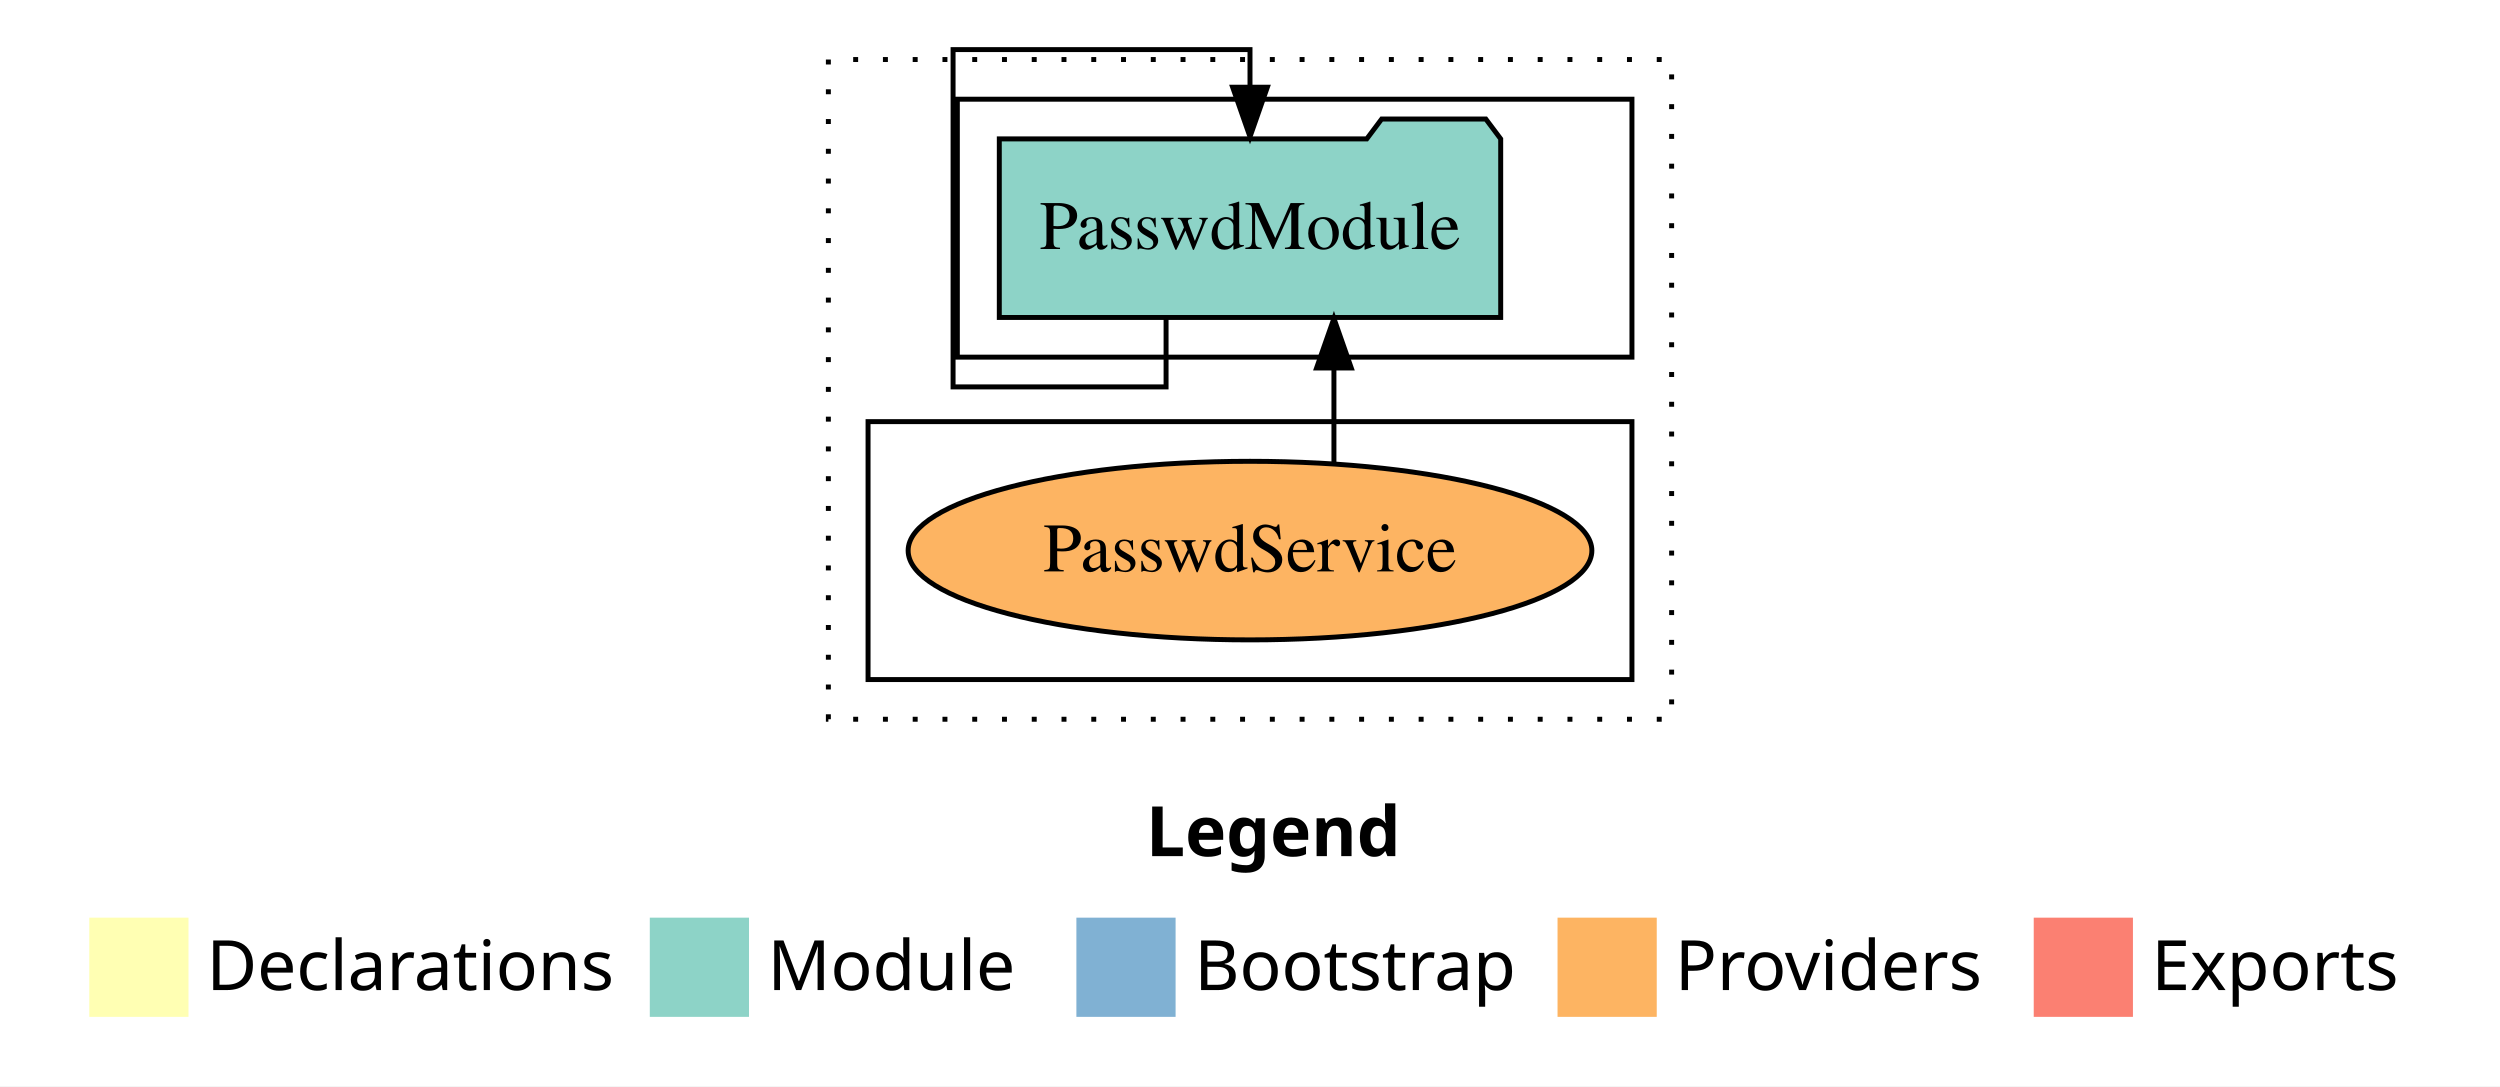
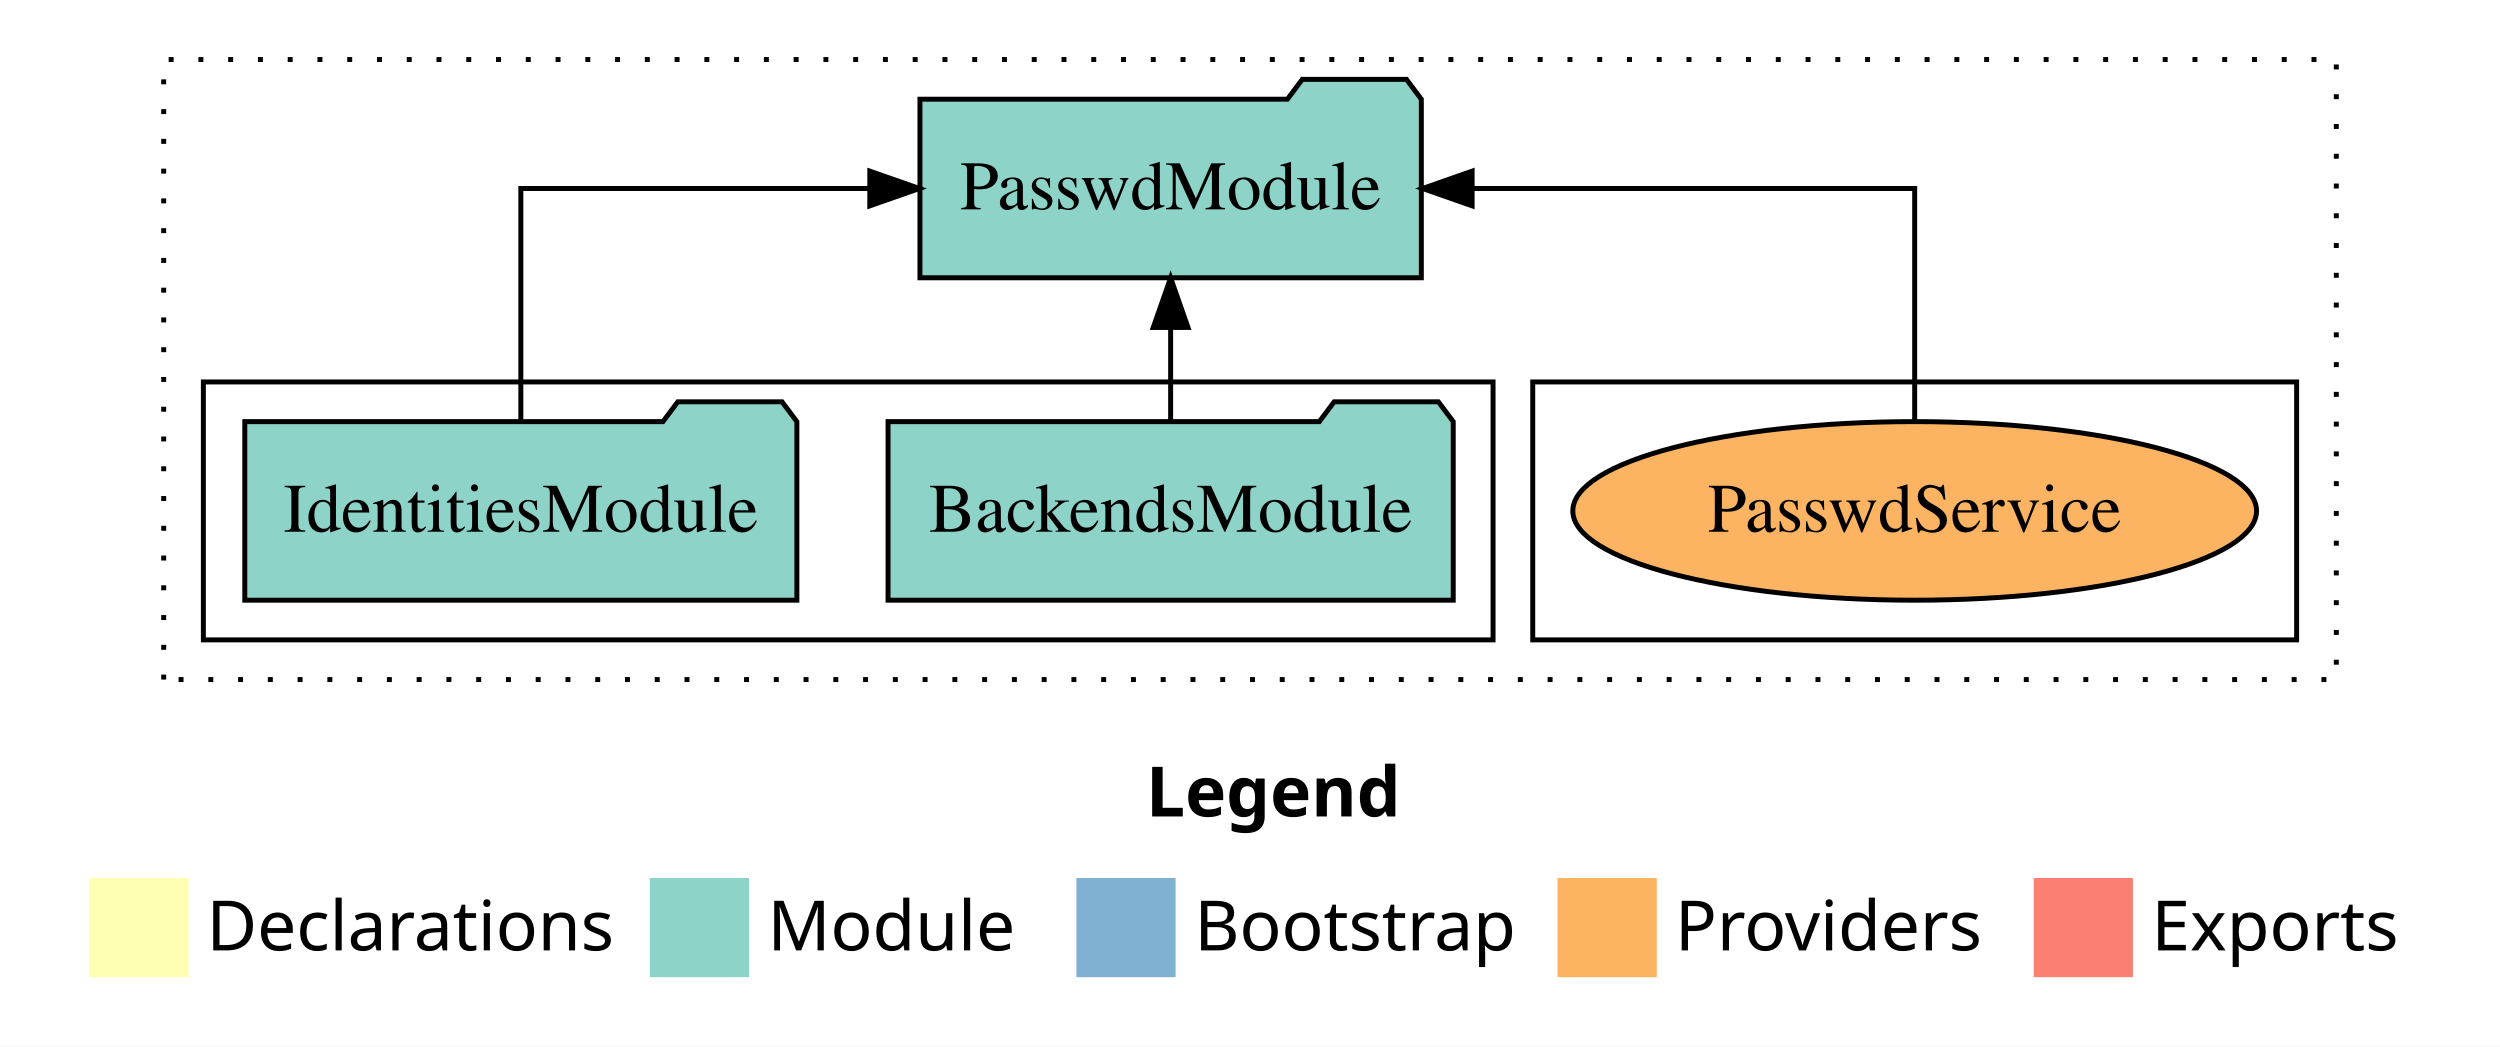
- <svg xmlns="http://www.w3.org/2000/svg" width="504pt" height="219pt" viewBox="0.00 0.00 504.00 219.00">
-   <g id="graph0" class="graph" transform="scale(1 1) rotate(0) translate(4 215)">
-     <polygon fill="white" stroke="transparent" points="-4,4 -4,-215 500,-215 500,4 -4,4" />
+ <svg xmlns="http://www.w3.org/2000/svg" width="504pt" height="211pt" viewBox="0.00 0.00 504.00 211.00">
+   <g id="graph0" class="graph" transform="scale(1 1) rotate(0) translate(4 207)">
+     <polygon fill="white" stroke="transparent" points="-4,4 -4,-207 500,-207 500,4 -4,4" />
    <text text-anchor="start" x="227.01" y="-42.4" font-family="Times-12" font-weight="bold" font-size="14.00">Legend</text>
    <polygon fill="#ffffb3" stroke="transparent" points="14,-10 14,-30 34,-30 34,-10 14,-10" />
    <text text-anchor="start" x="37.63" y="-15.4" font-family="Times-12" font-size="14.00">  Declarations</text>
    <polygon fill="#8dd3c7" stroke="transparent" points="127,-10 127,-30 147,-30 147,-10 127,-10" />
    <text text-anchor="start" x="150.73" y="-15.4" font-family="Times-12" font-size="14.00">  Module</text>
    <polygon fill="#80b1d3" stroke="transparent" points="213,-10 213,-30 233,-30 233,-10 213,-10" />
    <text text-anchor="start" x="236.78" y="-15.4" font-family="Times-12" font-size="14.00">  Bootstrap</text>
    <polygon fill="#fdb462" stroke="transparent" points="310,-10 310,-30 330,-30 330,-10 310,-10" />
    <text text-anchor="start" x="333.67" y="-15.4" font-family="Times-12" font-size="14.00">  Providers</text>
    <polygon fill="#fb8072" stroke="transparent" points="406,-10 406,-30 426,-30 426,-10 406,-10" />
    <text text-anchor="start" x="429.73" y="-15.4" font-family="Times-12" font-size="14.00">  Exports</text>
    <g id="clust1" class="cluster">
-       <polygon fill="none" stroke="black" stroke-dasharray="1,5" points="163,-70 163,-203 333,-203 333,-70 163,-70" />
+       <polygon fill="none" stroke="black" stroke-dasharray="1,5" points="29,-70 29,-195 467,-195 467,-70 29,-70" />
+     </g>
+     <g id="clust6" class="cluster">
+       <polygon fill="none" stroke="black" points="305,-78 305,-130 459,-130 459,-78 305,-78" />
    </g>
    <g id="clust3" class="cluster">
-       <polygon fill="none" stroke="black" points="189,-143 189,-195 325,-195 325,-143 189,-143" />
-     </g>
-     <g id="clust6" class="cluster">
-       <polygon fill="none" stroke="black" points="171,-78 171,-130 325,-130 325,-78 171,-78" />
+       <polygon fill="none" stroke="black" points="37,-78 37,-130 297,-130 297,-78 37,-78" />
    </g>
    <g id="node1" class="node">
-       <polygon fill="#8dd3c7" stroke="black" points="298.54,-187 295.54,-191 274.54,-191 271.54,-187 197.46,-187 197.46,-151 298.54,-151 298.54,-187" />
-       <text text-anchor="middle" x="248" y="-164.8" font-family="Times,serif" font-size="14.00">PasswdModule</text>
+       <polygon fill="#8dd3c7" stroke="black" points="288.97,-122 285.97,-126 264.97,-126 261.97,-122 175.03,-122 175.03,-86 288.97,-86 288.97,-122" />
+       <text text-anchor="middle" x="232" y="-99.8" font-family="Times,serif" font-size="14.00">BackendsModule</text>
+     </g>
+     <g id="node3" class="node">
+       <polygon fill="#8dd3c7" stroke="black" points="282.54,-187 279.54,-191 258.54,-191 255.54,-187 181.46,-187 181.46,-151 282.54,-151 282.54,-187" />
+       <text text-anchor="middle" x="232" y="-164.8" font-family="Times,serif" font-size="14.00">PasswdModule</text>
    </g>
    <g id="edge1" class="edge">
-       <path fill="none" stroke="black" d="M231.08,-150.76C231.08,-143.57 231.08,-137 231.08,-137 231.08,-137 188.14,-137 188.14,-137 188.14,-137 188.14,-205 188.14,-205 188.14,-205 248,-205 248,-205 248,-205 248,-197.42 248,-197.42" />
-       <polygon fill="black" stroke="black" points="251.5,-197.42 248,-187.42 244.5,-197.42 251.5,-197.42" />
+       <path fill="none" stroke="black" d="M232,-122.11C232,-122.11 232,-140.99 232,-140.99" />
+       <polygon fill="black" stroke="black" points="228.5,-140.99 232,-150.99 235.5,-140.99 228.5,-140.99" />
    </g>
    <g id="node2" class="node">
-       <ellipse fill="#fdb462" stroke="black" cx="248" cy="-104" rx="68.92" ry="18" />
-       <text text-anchor="middle" x="248" y="-99.8" font-family="Times,serif" font-size="14.00">PasswdService</text>
+       <polygon fill="#8dd3c7" stroke="black" points="156.65,-122 153.65,-126 132.65,-126 129.65,-122 45.35,-122 45.35,-86 156.65,-86 156.65,-122" />
+       <text text-anchor="middle" x="101" y="-99.8" font-family="Times,serif" font-size="14.00">IdentitiesModule</text>
    </g>
    <g id="edge2" class="edge">
-       <path fill="none" stroke="black" d="M264.92,-121.76C264.92,-121.76 264.92,-140.81 264.92,-140.81" />
-       <polygon fill="black" stroke="black" points="261.42,-140.81 264.92,-150.81 268.42,-140.81 261.42,-140.81" />
+       <path fill="none" stroke="black" d="M101,-122.11C101,-141.34 101,-169 101,-169 101,-169 171.35,-169 171.35,-169" />
+       <polygon fill="black" stroke="black" points="171.35,-172.5 181.35,-169 171.35,-165.5 171.35,-172.5" />
+     </g>
+     <g id="node4" class="node">
+       <ellipse fill="#fdb462" stroke="black" cx="382" cy="-104" rx="68.92" ry="18" />
+       <text text-anchor="middle" x="382" y="-99.8" font-family="Times,serif" font-size="14.00">PasswdService</text>
+     </g>
+     <g id="edge3" class="edge">
+       <path fill="none" stroke="black" d="M382,-122.11C382,-141.34 382,-169 382,-169 382,-169 292.78,-169 292.78,-169" />
+       <polygon fill="black" stroke="black" points="292.78,-165.5 282.78,-169 292.78,-172.5 292.78,-165.5" />
    </g>
  </g>
</svg>
